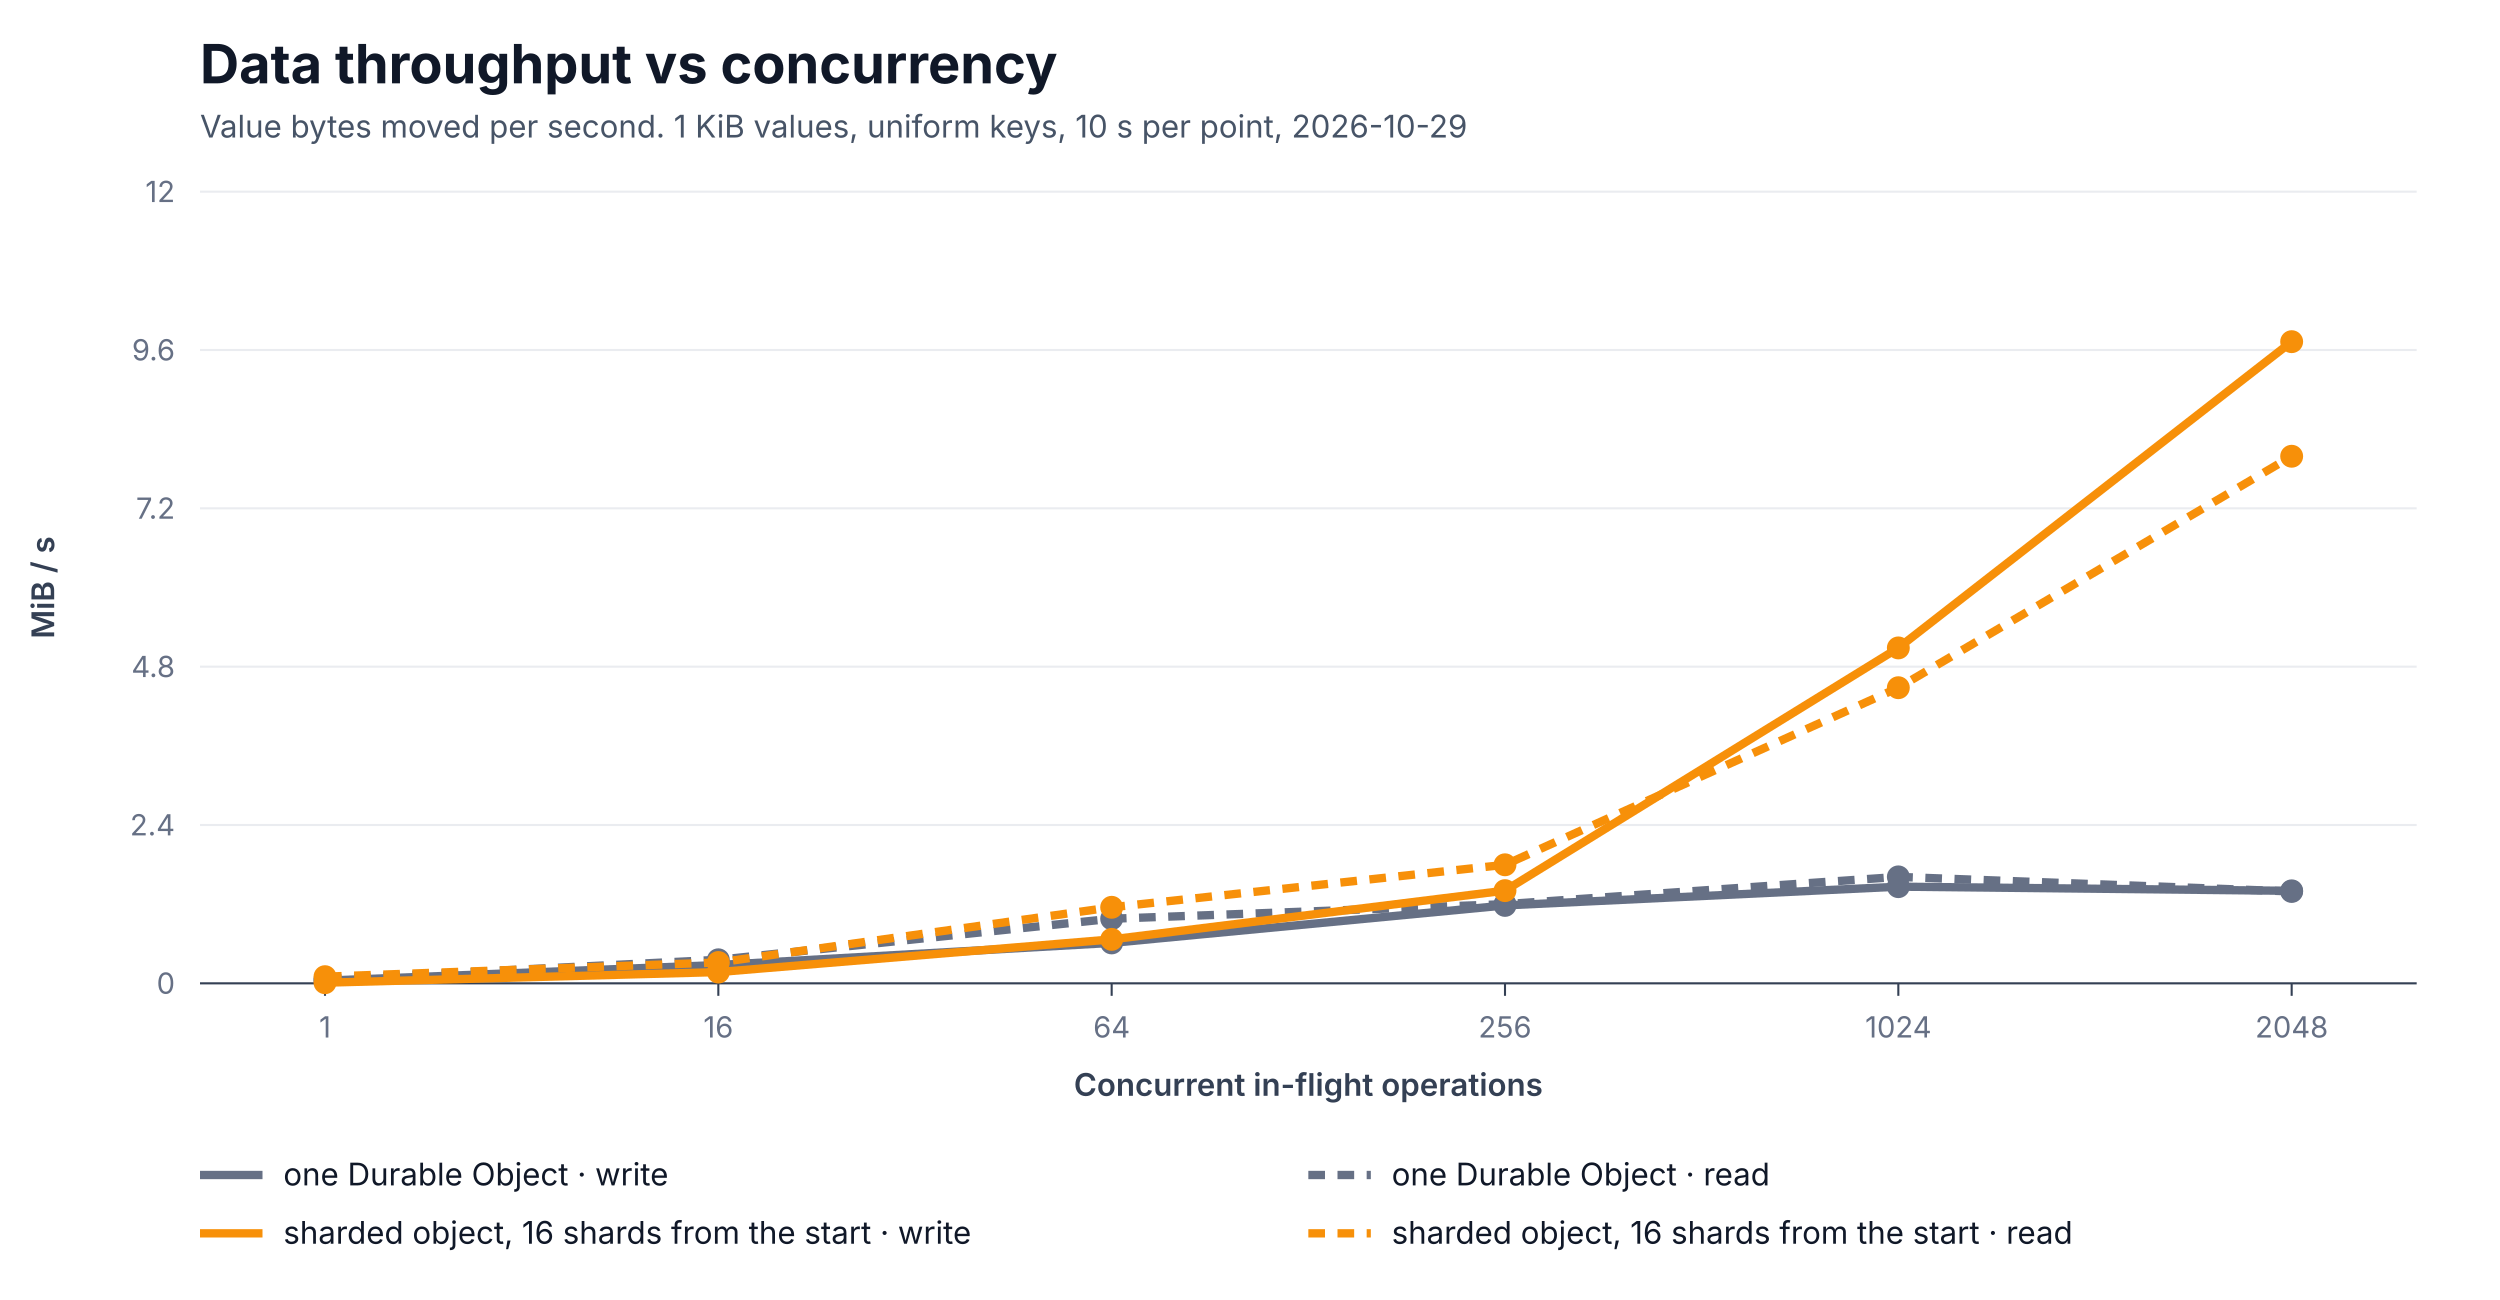
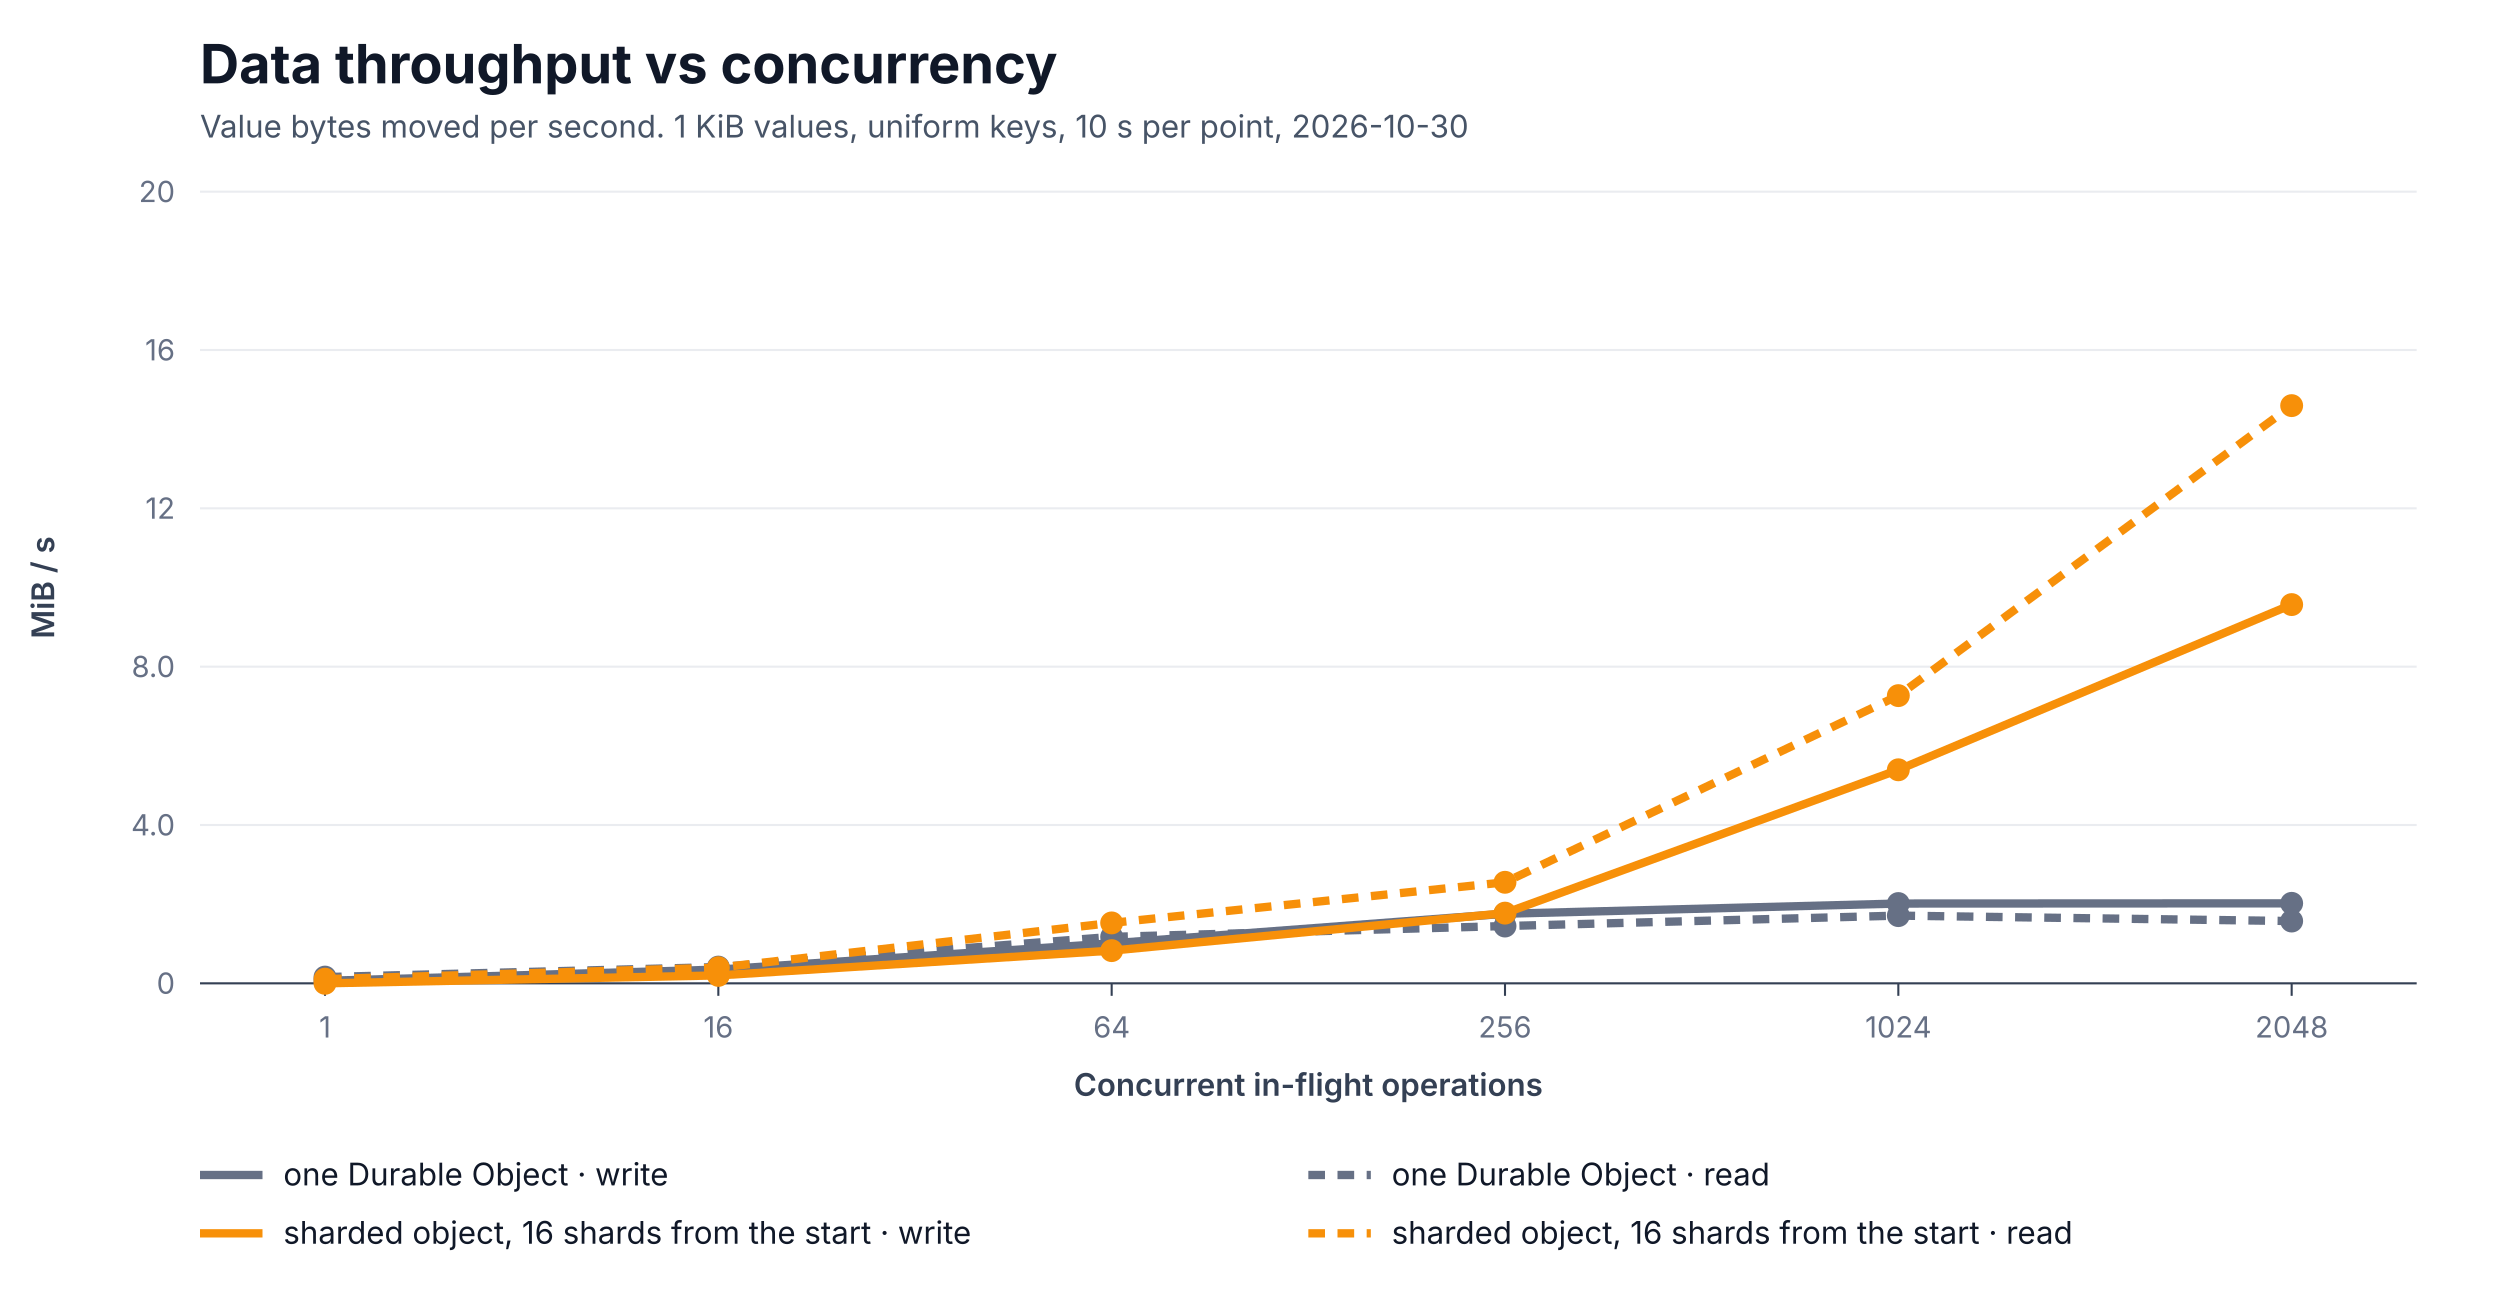
<svg xmlns="http://www.w3.org/2000/svg" width="1200" height="624" viewBox="0 0 1200 624">
  <style>text{font-family:Inter,ui-sans-serif,system-ui,-apple-system,sans-serif;fill:#101828}.title{font-size:26px;font-weight:700}.sub{font-size:15px;fill:#475467}.tick{font-size:14px;fill:#667085}.label{font-size:15px;font-weight:600;fill:#344054}.legend{font-size:15px}.grid{stroke:#eaecf0}.axisline{stroke:#344054}</style>
  <rect width="1200" height="624" fill="#fff" />
  <text x="96" y="40" class="title">Data throughput vs concurrency</text>
-   <text x="96" y="66" class="sub">Value bytes moved per second. 1 KiB values, uniform keys, 10 s per point, 2026-10-29</text>
+   <text x="96" y="66" class="sub">Value bytes moved per second. 1 KiB values, uniform keys, 10 s per point, 2026-10-30</text>
  <line x1="96" x2="1160" y1="472" y2="472" class="grid" />
  <text x="84" y="477" text-anchor="end" class="tick">0</text>
  <line x1="96" x2="1160" y1="396" y2="396" class="grid" />
-   <text x="84" y="401" text-anchor="end" class="tick">2.4</text>
+   <text x="84" y="401" text-anchor="end" class="tick">4.0</text>
  <line x1="96" x2="1160" y1="320" y2="320" class="grid" />
-   <text x="84" y="325" text-anchor="end" class="tick">4.8</text>
+   <text x="84" y="325" text-anchor="end" class="tick">8.0</text>
  <line x1="96" x2="1160" y1="244" y2="244" class="grid" />
-   <text x="84" y="249" text-anchor="end" class="tick">7.2</text>
+   <text x="84" y="249" text-anchor="end" class="tick">12</text>
  <line x1="96" x2="1160" y1="168" y2="168" class="grid" />
-   <text x="84" y="173" text-anchor="end" class="tick">9.6</text>
+   <text x="84" y="173" text-anchor="end" class="tick">16</text>
  <line x1="96" x2="1160" y1="92" y2="92" class="grid" />
-   <text x="84" y="97" text-anchor="end" class="tick">12</text>
+   <text x="84" y="97" text-anchor="end" class="tick">20</text>
  <line x1="96" x2="1160" y1="472" y2="472" class="axisline" />
  <line x1="156" x2="156" y1="472" y2="478" class="axisline" />
  <text x="156" y="498" text-anchor="middle" class="tick">1</text>
  <line x1="344.8" x2="344.8" y1="472" y2="478" class="axisline" />
  <text x="344.8" y="498" text-anchor="middle" class="tick">16</text>
  <line x1="533.6" x2="533.6" y1="472" y2="478" class="axisline" />
  <text x="533.6" y="498" text-anchor="middle" class="tick">64</text>
  <line x1="722.4" x2="722.4" y1="472" y2="478" class="axisline" />
  <text x="722.4" y="498" text-anchor="middle" class="tick">256</text>
  <line x1="911.2" x2="911.2" y1="472" y2="478" class="axisline" />
  <text x="911.2" y="498" text-anchor="middle" class="tick">1024</text>
  <line x1="1100" x2="1100" y1="472" y2="478" class="axisline" />
  <text x="1100" y="498" text-anchor="middle" class="tick">2048</text>
-   <polyline points="156.0,470.7 344.8,463.2 533.6,452.6 722.4,434.6 911.2,425.6 1100.0,427.6" fill="none" stroke="#667085" stroke-width="4" stroke-linejoin="round" />
-   <circle cx="156.0" cy="470.7" r="5.5" fill="#667085" />
-   <circle cx="344.8" cy="463.2" r="5.5" fill="#667085" />
-   <circle cx="533.6" cy="452.6" r="5.5" fill="#667085" />
-   <circle cx="722.4" cy="434.6" r="5.5" fill="#667085" />
-   <circle cx="911.2" cy="425.6" r="5.5" fill="#667085" />
-   <circle cx="1100.0" cy="427.6" r="5.5" fill="#667085" />
-   <polyline points="156.0,470.0 344.8,460.7 533.6,441.0 722.4,434.0 911.2,420.9 1100.0,427.9" fill="none" stroke="#667085" stroke-width="4" stroke-linejoin="round" stroke-dasharray="8 6" />
-   <circle cx="156.0" cy="470.0" r="5.5" fill="#667085" />
-   <circle cx="344.8" cy="460.7" r="5.5" fill="#667085" />
-   <circle cx="533.6" cy="441.0" r="5.5" fill="#667085" />
-   <circle cx="722.4" cy="434.0" r="5.5" fill="#667085" />
-   <circle cx="911.2" cy="420.9" r="5.5" fill="#667085" />
-   <circle cx="1100.0" cy="427.9" r="5.5" fill="#667085" />
-   <polyline points="156.0,471.7 344.8,466.6 533.6,450.9 722.4,427.5 911.2,311.0 1100.0,164.0" fill="none" stroke="#f79009" stroke-width="4" stroke-linejoin="round" />
-   <circle cx="156.0" cy="471.7" r="5.5" fill="#f79009" />
-   <circle cx="344.8" cy="466.6" r="5.5" fill="#f79009" />
-   <circle cx="533.6" cy="450.9" r="5.5" fill="#f79009" />
-   <circle cx="722.4" cy="427.5" r="5.5" fill="#f79009" />
-   <circle cx="911.2" cy="311.0" r="5.5" fill="#f79009" />
-   <circle cx="1100.0" cy="164.0" r="5.5" fill="#f79009" />
-   <polyline points="156.0,468.8 344.8,462.0 533.6,435.5 722.4,415.1 911.2,330.1 1100.0,219.0" fill="none" stroke="#f79009" stroke-width="4" stroke-linejoin="round" stroke-dasharray="8 6" />
-   <circle cx="156.0" cy="468.8" r="5.5" fill="#f79009" />
-   <circle cx="344.8" cy="462.0" r="5.5" fill="#f79009" />
-   <circle cx="533.6" cy="435.5" r="5.5" fill="#f79009" />
-   <circle cx="722.4" cy="415.1" r="5.5" fill="#f79009" />
-   <circle cx="911.2" cy="330.1" r="5.5" fill="#f79009" />
-   <circle cx="1100.0" cy="219.0" r="5.5" fill="#f79009" />
+   <polyline points="156.0,470.8 344.8,465.4 533.6,452.8 722.4,438.6 911.2,433.7 1100.0,433.6" fill="none" stroke="#667085" stroke-width="4" stroke-linejoin="round" />
+   <circle cx="156.0" cy="470.8" r="5.5" fill="#667085" />
+   <circle cx="344.8" cy="465.4" r="5.5" fill="#667085" />
+   <circle cx="533.6" cy="452.8" r="5.5" fill="#667085" />
+   <circle cx="722.4" cy="438.6" r="5.5" fill="#667085" />
+   <circle cx="911.2" cy="433.7" r="5.5" fill="#667085" />
+   <circle cx="1100.0" cy="433.6" r="5.5" fill="#667085" />
+   <polyline points="156.0,469.0 344.8,464.2 533.6,449.7 722.4,444.5 911.2,439.5 1100.0,442.1" fill="none" stroke="#667085" stroke-width="4" stroke-linejoin="round" stroke-dasharray="8 6" />
+   <circle cx="156.0" cy="469.0" r="5.5" fill="#667085" />
+   <circle cx="344.8" cy="464.2" r="5.5" fill="#667085" />
+   <circle cx="533.6" cy="449.7" r="5.5" fill="#667085" />
+   <circle cx="722.4" cy="444.5" r="5.5" fill="#667085" />
+   <circle cx="911.2" cy="439.5" r="5.5" fill="#667085" />
+   <circle cx="1100.0" cy="442.1" r="5.5" fill="#667085" />
+   <polyline points="156.0,472.0 344.8,468.2 533.6,456.3 722.4,438.3 911.2,369.5 1100.0,290.2" fill="none" stroke="#f79009" stroke-width="4" stroke-linejoin="round" />
+   <circle cx="156.0" cy="472.0" r="5.5" fill="#f79009" />
+   <circle cx="344.8" cy="468.2" r="5.5" fill="#f79009" />
+   <circle cx="533.6" cy="456.3" r="5.5" fill="#f79009" />
+   <circle cx="722.4" cy="438.3" r="5.5" fill="#f79009" />
+   <circle cx="911.2" cy="369.5" r="5.5" fill="#f79009" />
+   <circle cx="1100.0" cy="290.2" r="5.5" fill="#f79009" />
+   <polyline points="156.0,470.0 344.8,464.5 533.6,443.0 722.4,423.5 911.2,333.9 1100.0,194.7" fill="none" stroke="#f79009" stroke-width="4" stroke-linejoin="round" stroke-dasharray="8 6" />
+   <circle cx="156.0" cy="470.0" r="5.5" fill="#f79009" />
+   <circle cx="344.8" cy="464.5" r="5.5" fill="#f79009" />
+   <circle cx="533.6" cy="443.0" r="5.5" fill="#f79009" />
+   <circle cx="722.4" cy="423.5" r="5.5" fill="#f79009" />
+   <circle cx="911.2" cy="333.9" r="5.5" fill="#f79009" />
+   <circle cx="1100.0" cy="194.7" r="5.5" fill="#f79009" />
  <text x="628" y="526" text-anchor="middle" class="label">Concurrent in-flight operations</text>
  <text transform="translate(26,282) rotate(-90)" text-anchor="middle" class="label">MiB / s</text>
  <g transform="translate(96,564)">
    <line x1="0" x2="30" y1="0" y2="0" stroke="#667085" stroke-width="4" />
    <text x="40" y="5" class="legend">one Durable Object · write</text>
  </g>
  <g transform="translate(628,564)">
    <line x1="0" x2="30" y1="0" y2="0" stroke="#667085" stroke-width="4" stroke-dasharray="8 6" />
    <text x="40" y="5" class="legend">one Durable Object · read</text>
  </g>
  <g transform="translate(96,592)">
    <line x1="0" x2="30" y1="0" y2="0" stroke="#f79009" stroke-width="4" />
    <text x="40" y="5" class="legend">sharded object, 16 shards from the start · write</text>
  </g>
  <g transform="translate(628,592)">
    <line x1="0" x2="30" y1="0" y2="0" stroke="#f79009" stroke-width="4" stroke-dasharray="8 6" />
    <text x="40" y="5" class="legend">sharded object, 16 shards from the start · read</text>
  </g>
</svg>
